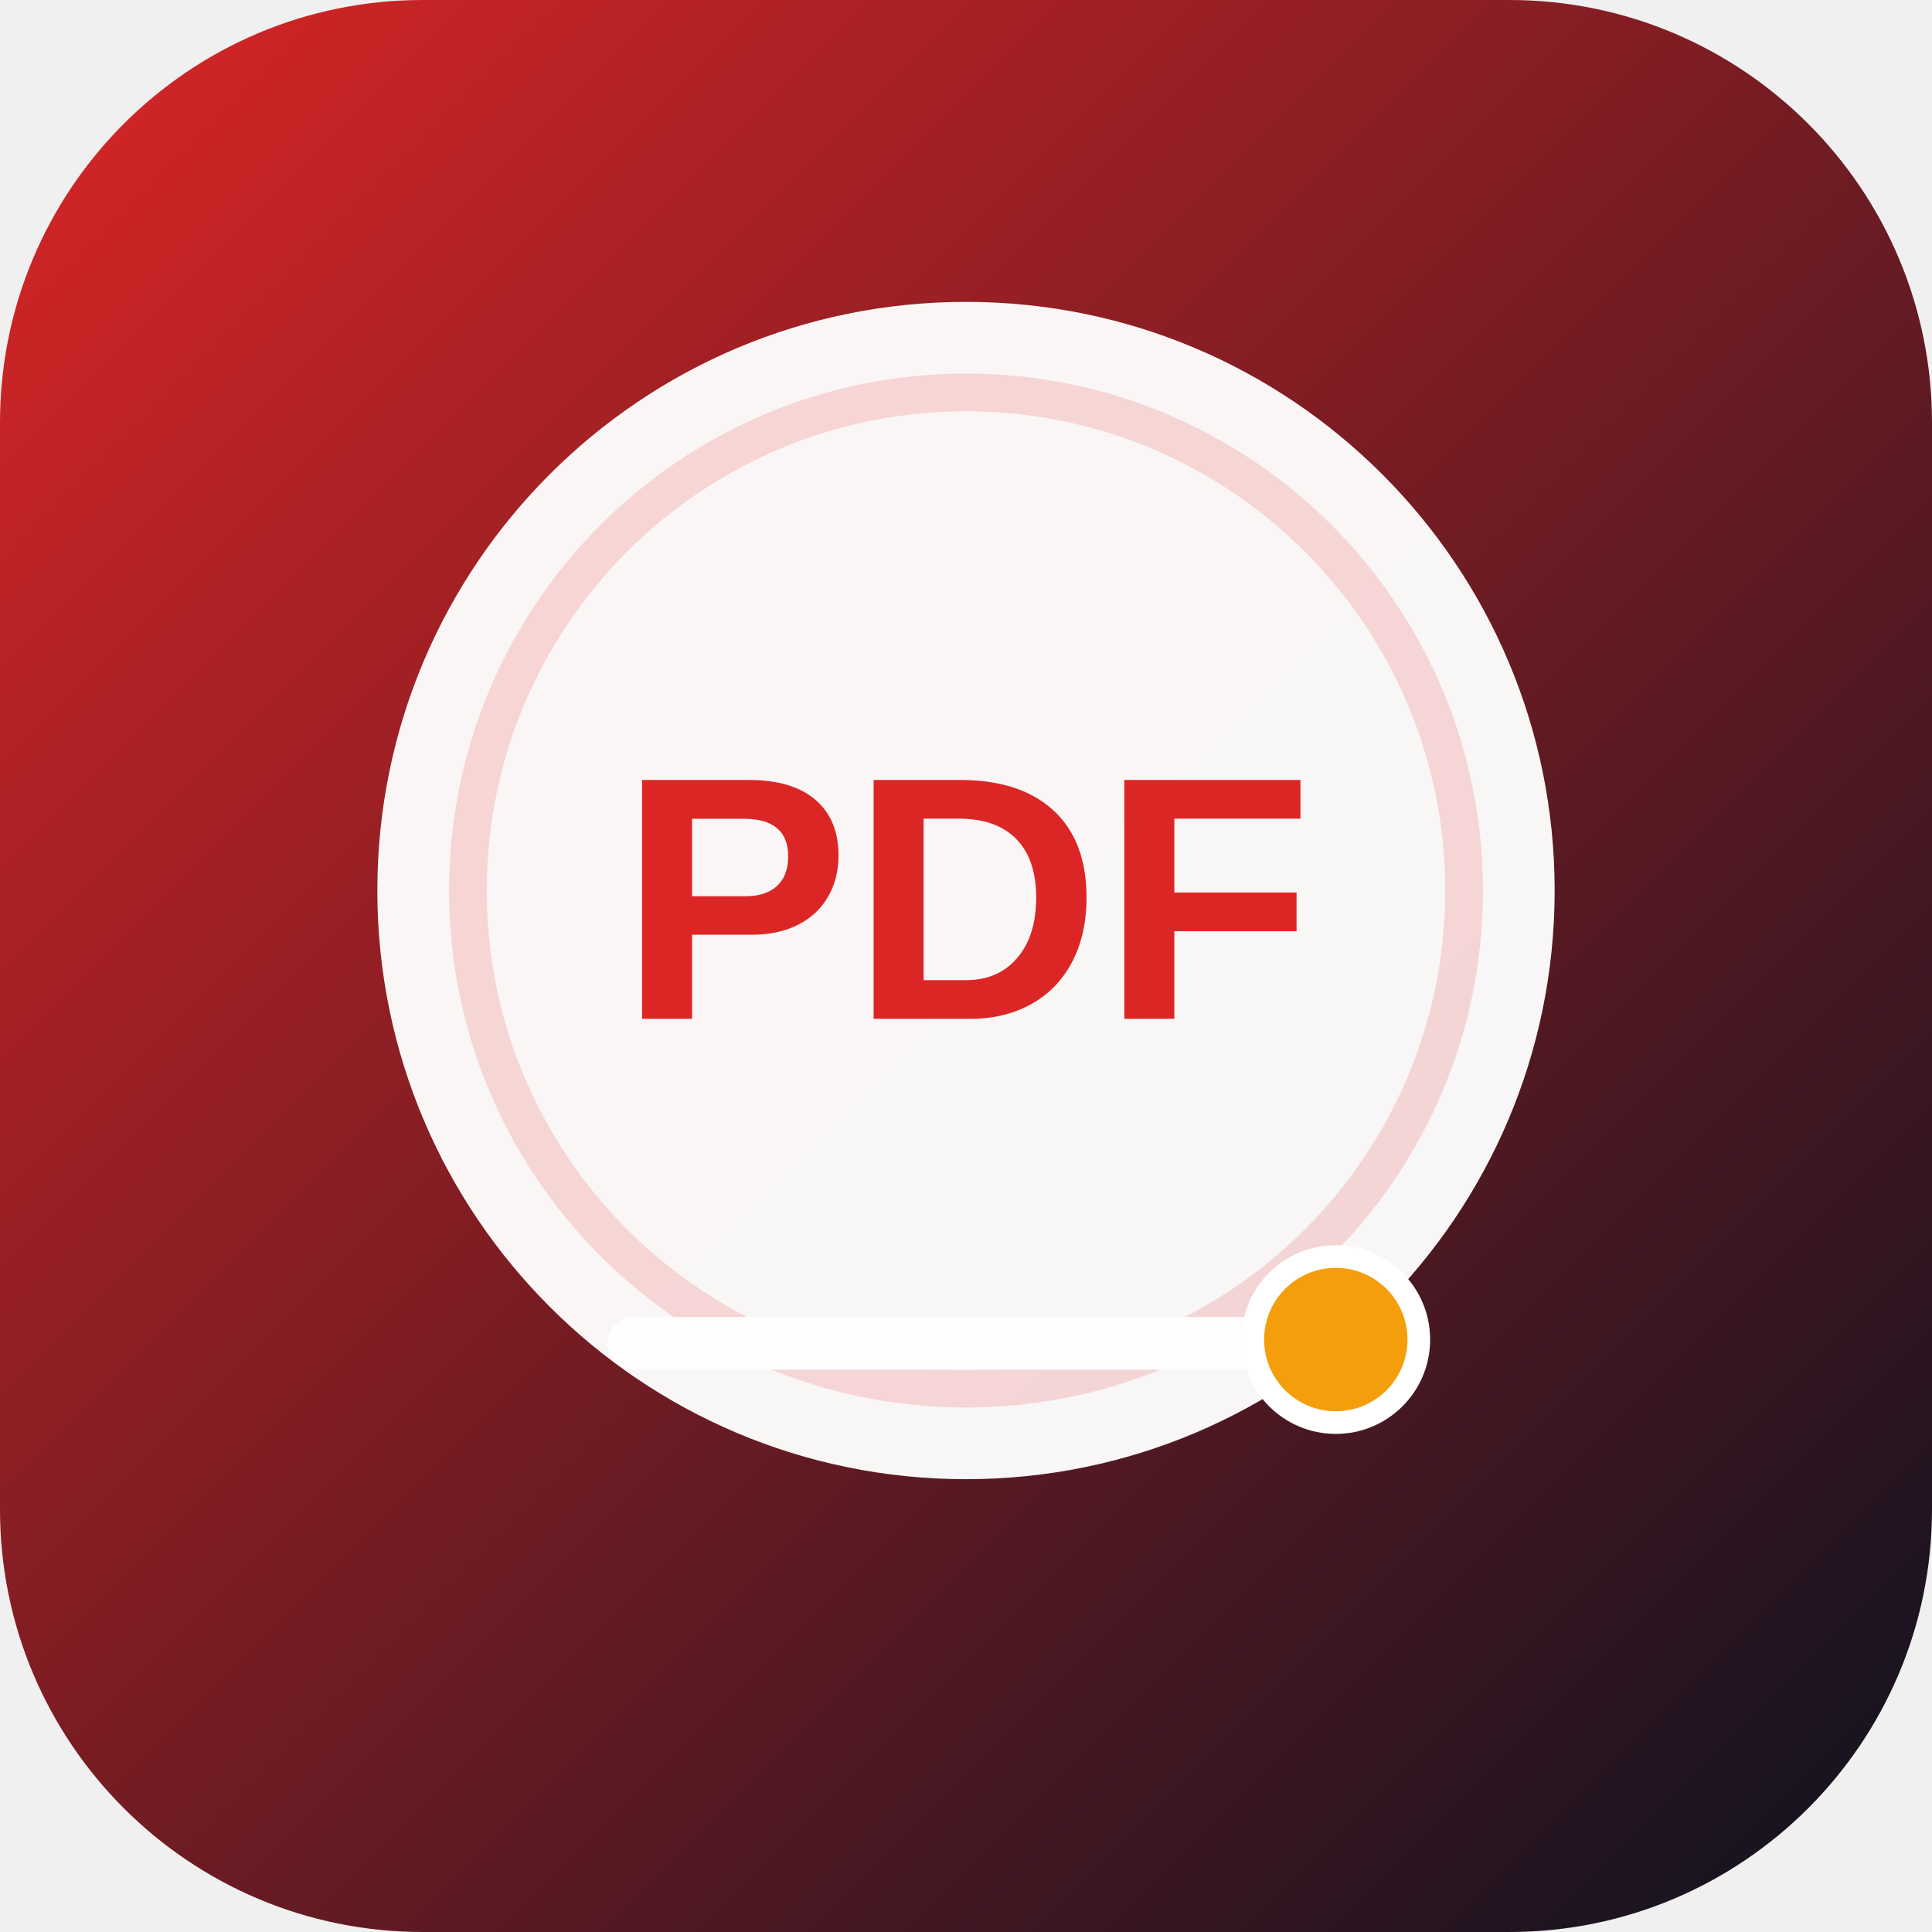
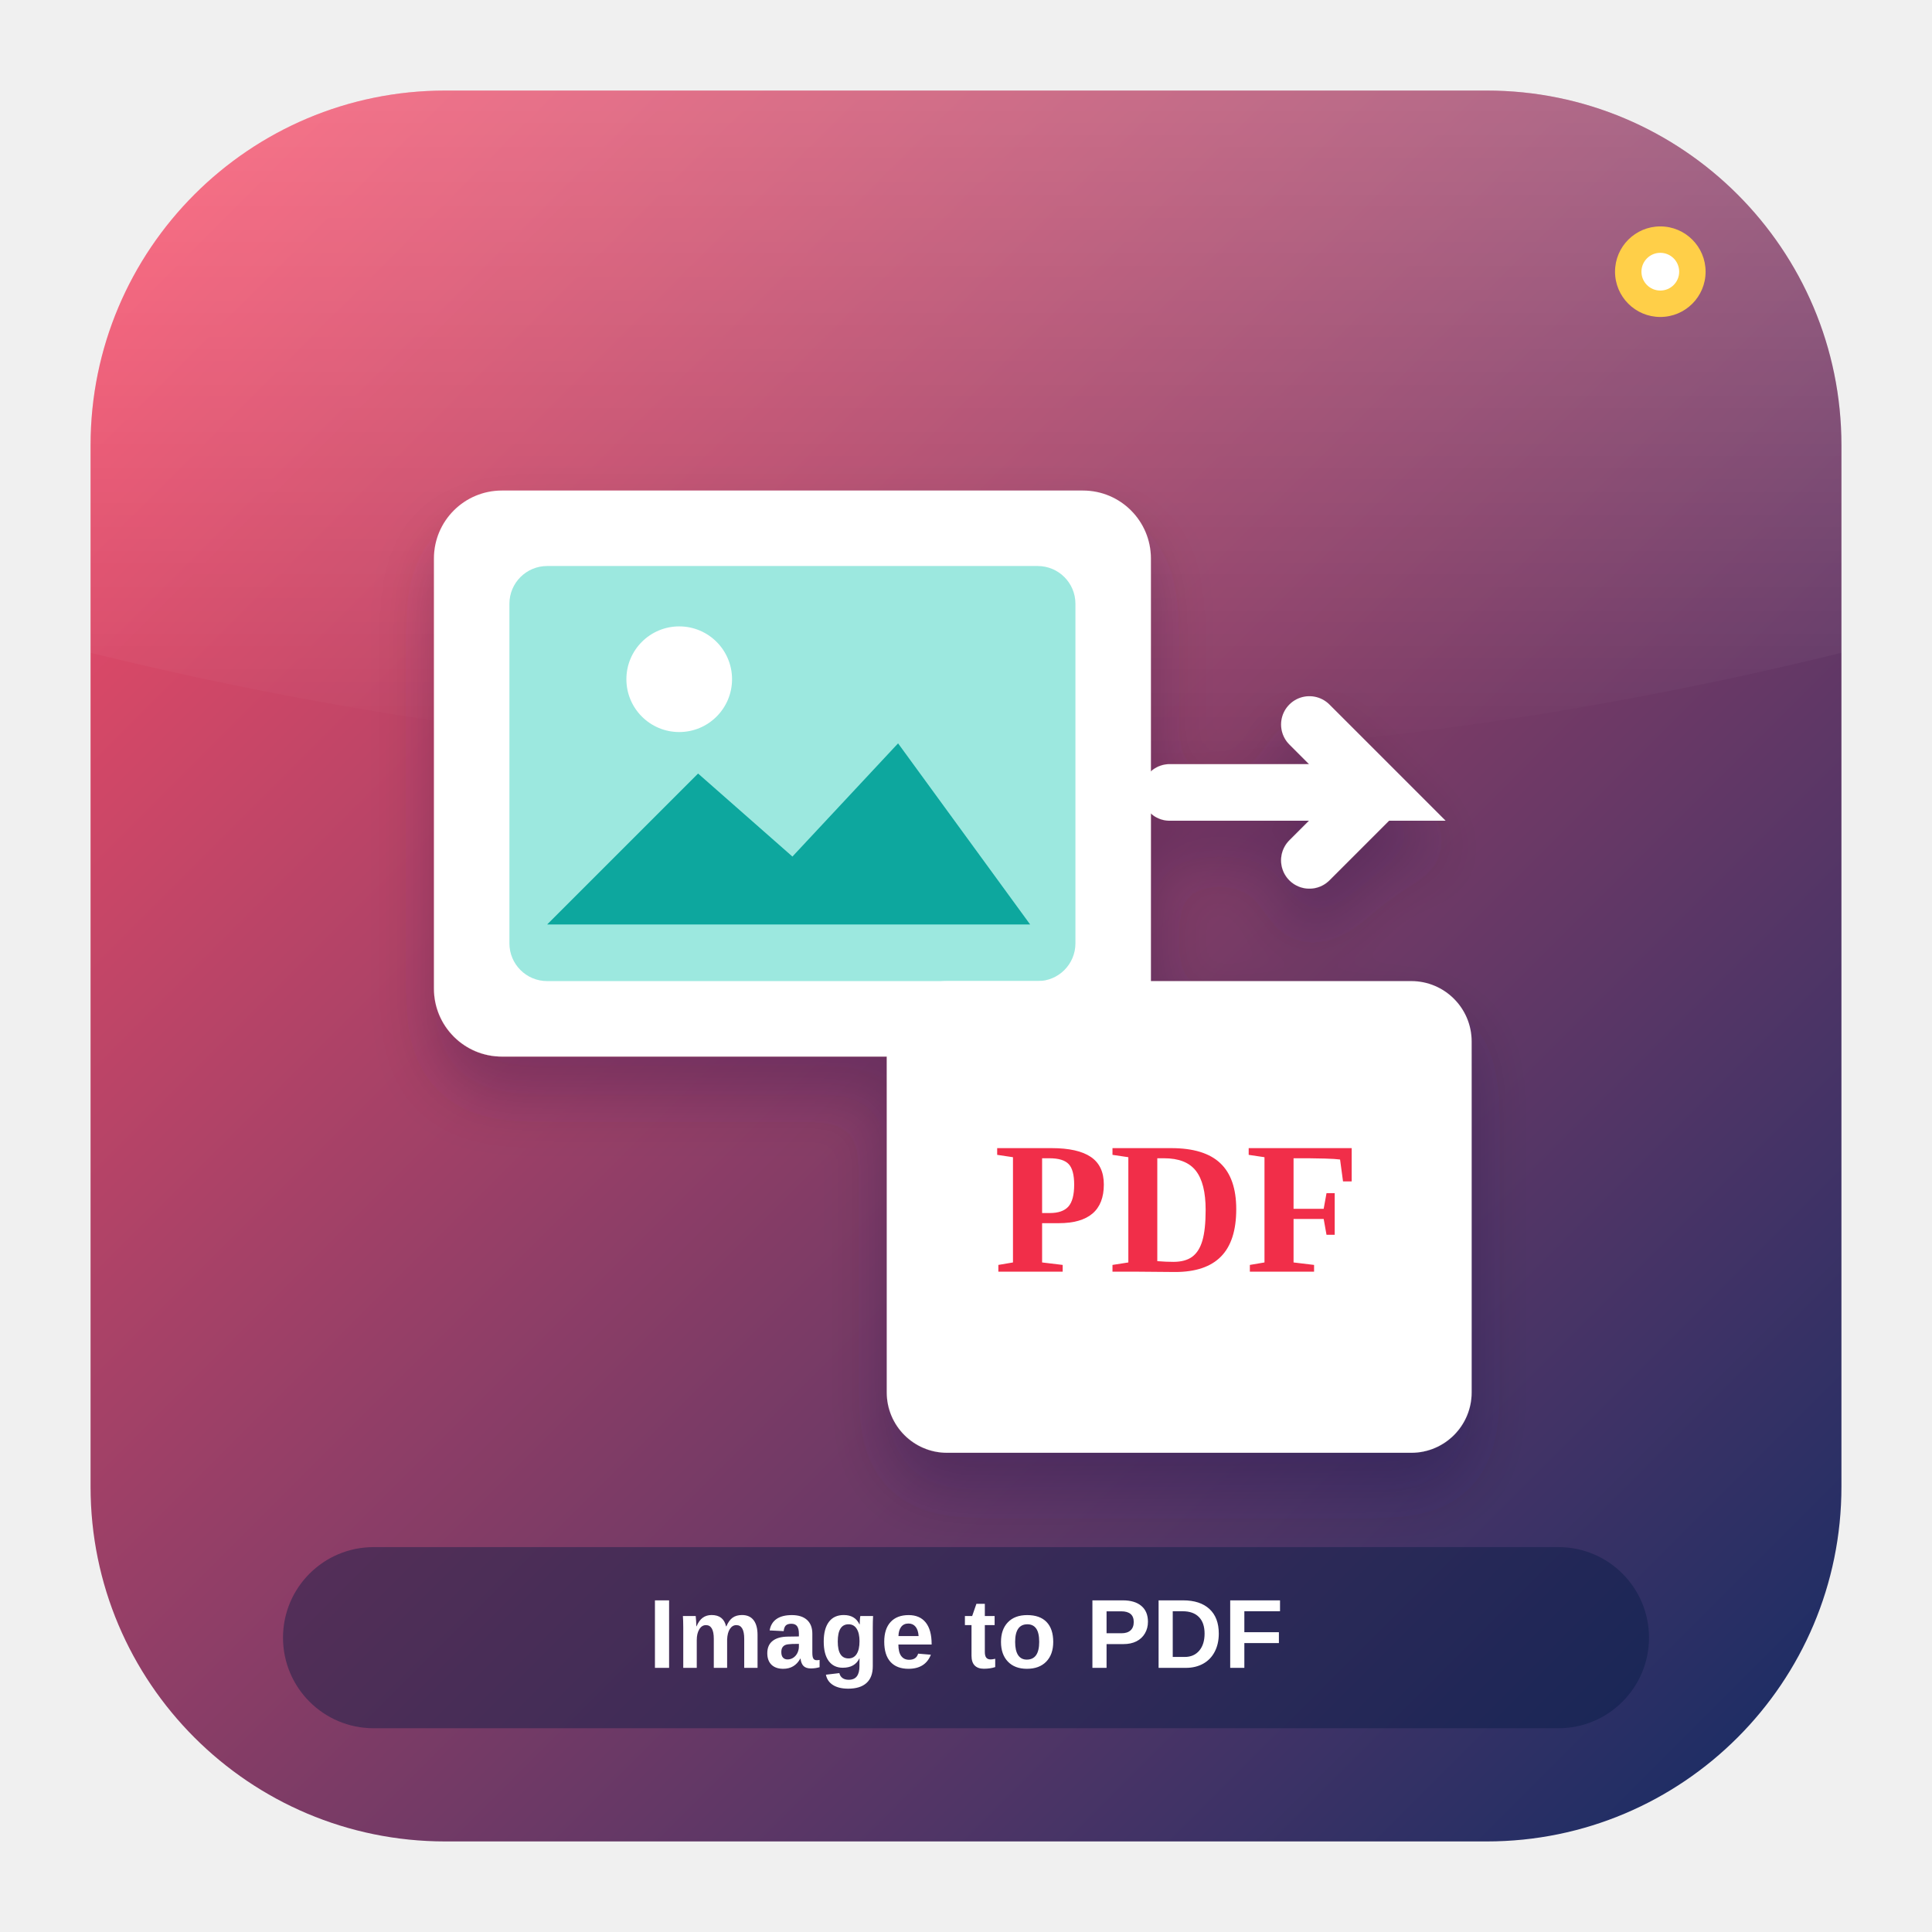
- <svg xmlns="http://www.w3.org/2000/svg" width="512" height="512" viewBox="0 0 512 512" role="img" aria-label="Image to PDF app icon">
+ <svg xmlns="http://www.w3.org/2000/svg" width="512" height="512" viewBox="0 0 512 512" role="img" aria-labelledby="title desc">
  <defs>
-     <linearGradient id="g" x1="0" y1="0" x2="1" y2="1">
-       <stop offset="0" stop-color="#dc2626" />
-       <stop offset="1" stop-color="#0b1220" />
+     <linearGradient id="bg" x1="0" y1="0" x2="1" y2="1">
+       <stop offset="0" stop-color="#ff4e68" />
+       <stop offset="1" stop-color="#122c65" />
    </linearGradient>
+     <linearGradient id="shine" x1="0" y1="0" x2="0" y2="1">
+       <stop offset="0" stop-color="#fff" stop-opacity=".22" />
+       <stop offset="1" stop-color="#fff" stop-opacity="0" />
+     </linearGradient>
+     <filter id="shadow" x="-30%" y="-30%" width="160%" height="160%">
+       <feDropShadow dx="0" dy="10" stdDeviation="8" flood-color="#071b43" flood-opacity=".22" />
+     </filter>
  </defs>
-   <rect width="512" height="512" rx="112" fill="url(#g)" />
-   <circle cx="256" cy="236" r="156" fill="#fff" fill-opacity=".96" />
-   <circle cx="256" cy="236" r="132" fill="none" stroke="#dc2626" stroke-opacity=".16" stroke-width="10" />
-   <text x="256" y="270" text-anchor="middle" font-family="Arial, Helvetica, sans-serif" font-size="92" font-weight="800" fill="#dc2626">PDF</text>
-   <path d="M168 356h176" stroke="#fff" stroke-width="14" stroke-linecap="round" opacity=".92" />
-   <circle cx="354" cy="355" r="22" fill="#f59e0b" stroke="#fff" stroke-width="6" />
+   <rect x="24" y="24" width="464" height="464" rx="94" fill="url(#bg)" />
+   <path d="M118 24h276a94 94 0 0 1 94 94v55Q256 230 24 173v-55a94 94 0 0 1 94-94z" fill="url(#shine)" />
+   <g filter="url(#shadow)">
+     <rect x="115" y="130" width="190" height="150" rx="18" fill="#fff" />
+     <rect x="135" y="150" width="150" height="110" rx="10" fill="#9ce8df" />
+     <circle cx="180" cy="180" r="14" fill="#fff" />
+     <path d="M145 245l40-40 25 22 28-30 35 48z" fill="#0aa79e" />
+     <path d="M310 210l55 0-18-18M365 210l-18 18" fill="none" stroke="#fff" stroke-width="15" stroke-linecap="round" />
+     <rect x="235" y="260" width="155" height="125" rx="16" fill="#fff" />
+     <text x="312" y="337" font-size="50" font-weight="900" text-anchor="middle" fill="#f12e48">PDF</text>
+   </g>
+   <rect x="75" y="410" width="362" height="48" rx="24" fill="#071b43" fill-opacity=".42" />
+   <text x="256" y="442" font-family="Arial,Helvetica,sans-serif" font-size="26" font-weight="800" letter-spacing=".2" text-anchor="middle" fill="#fff">Image to PDF</text>
+   <circle cx="440" cy="72" r="12" fill="#ffcf48" />
+   <circle cx="440" cy="72" r="5" fill="#fff" />
</svg>
